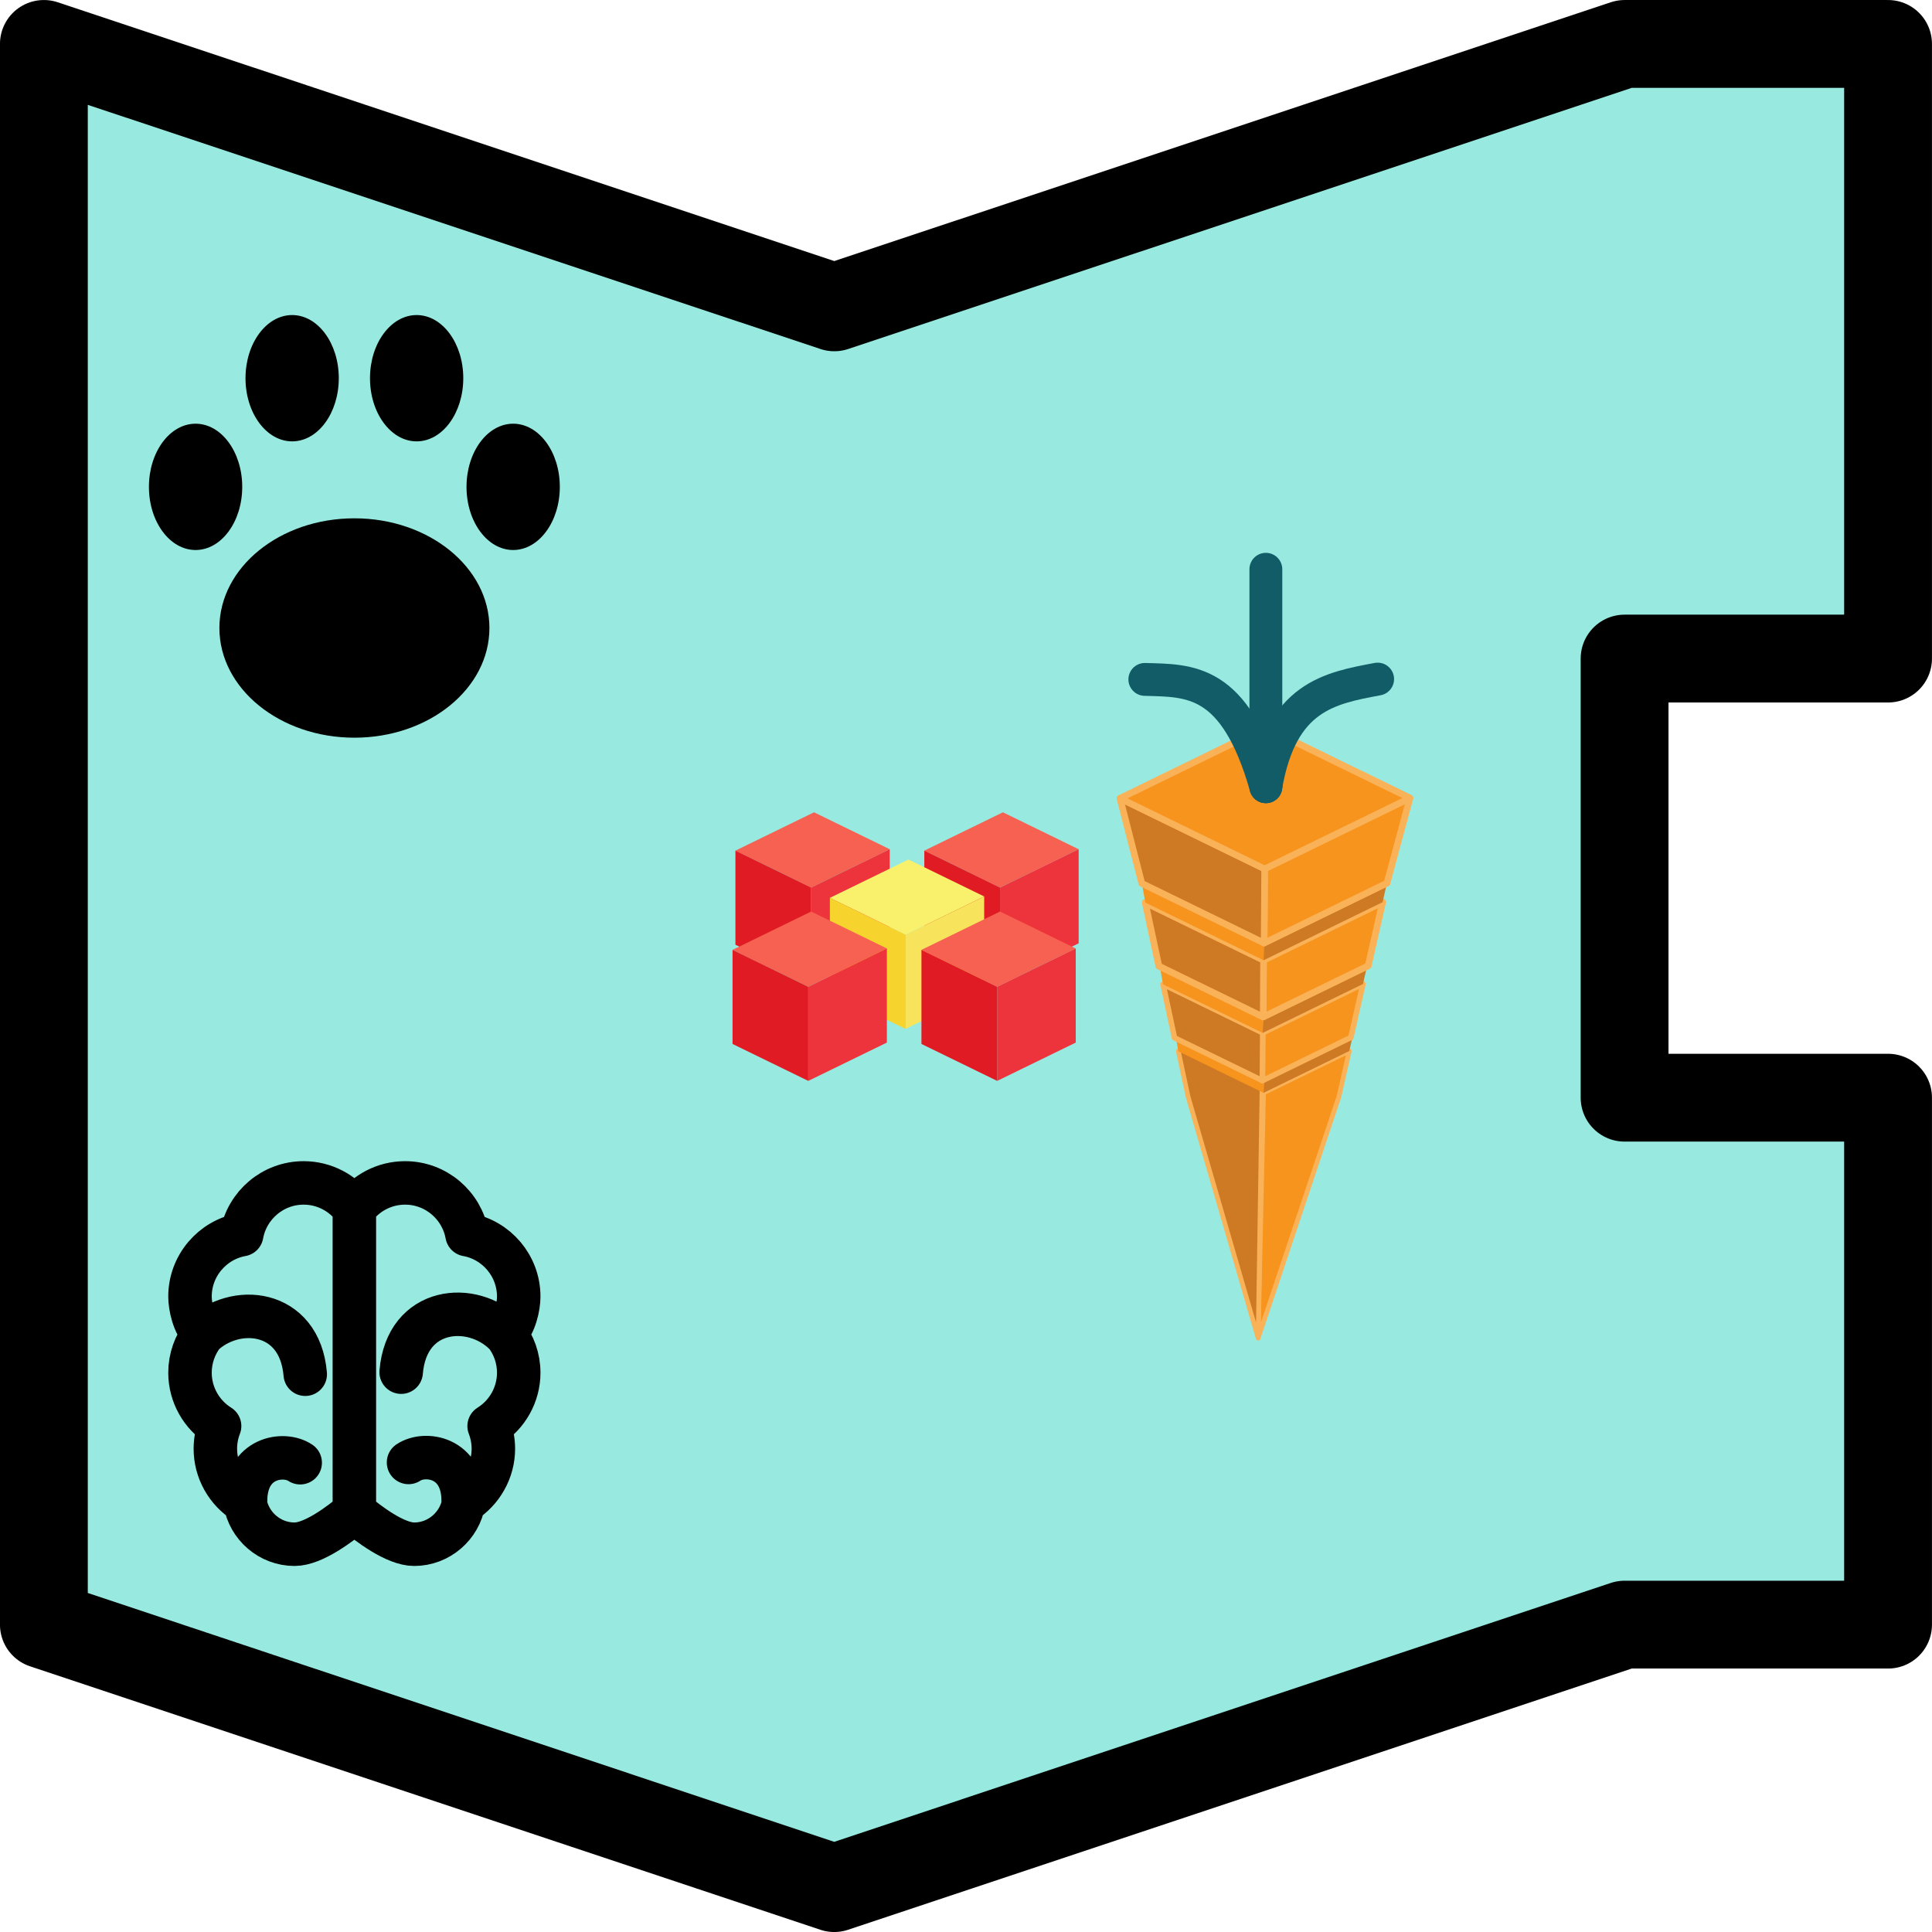
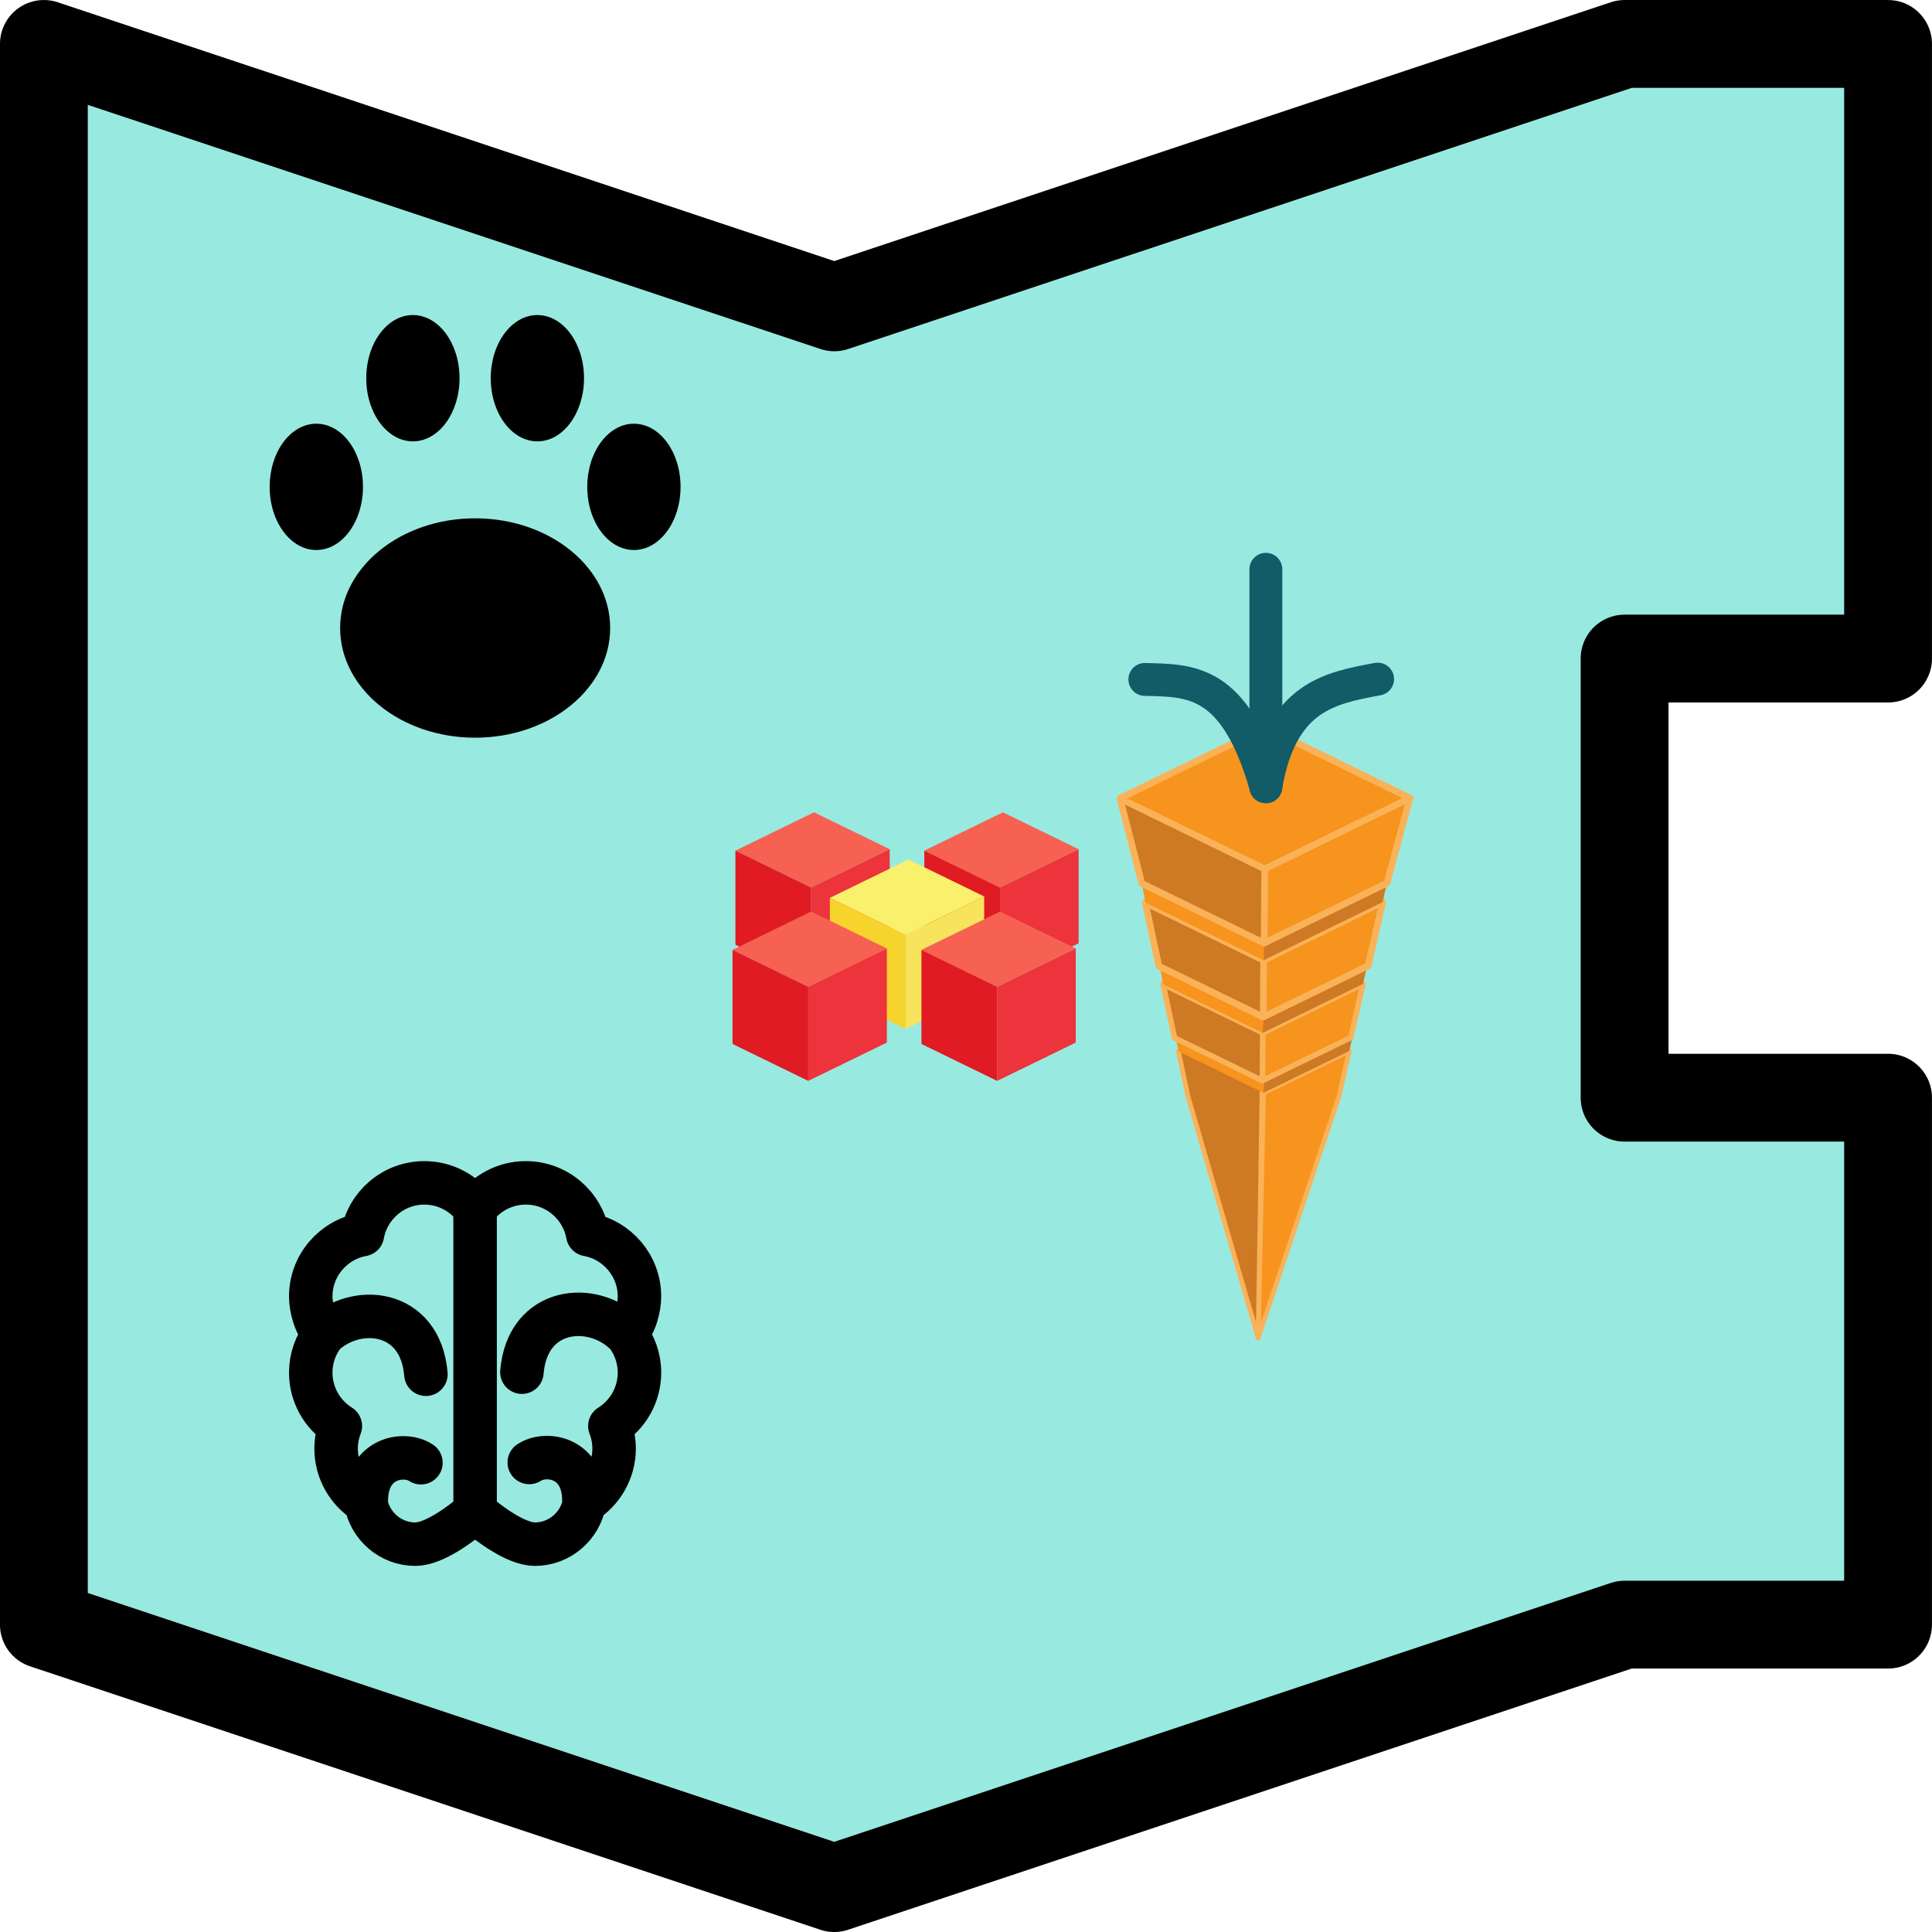
<svg xmlns="http://www.w3.org/2000/svg" width="64px" height="64px" viewBox="0 0 29.104 29.104" version="1.1" id="svg8">
  <defs id="defs2">
    </defs>
  <g id="layer1" transform="translate(3.9977112e-5,-0.2562267)">
    <path id="rect833" style="fill:#98eae0;fill-opacity:1;stroke:#000000;stroke-width:1.323;stroke-linecap:round;stroke-linejoin:round;stroke-miterlimit:4;stroke-dasharray:none;stop-color:#000000" d="M 0.661,0.918 V 24.73 l 11.906,3.969 11.906,-3.969 h 3.969 v -7.938 h -3.969 v -6.615 h 3.969 V 0.918 H 24.474 L 12.568,4.886 Z" />
-     <g id="g1370" transform="translate(-37.09913,-0.1144485)">
-       <g id="g360" transform="translate(37.62723,-0.173742)">
-         <text xml:space="preserve" style="font-size:10.583px;line-height:1.25;font-family:sans-serif;text-align:center;word-spacing:0px;text-anchor:middle;fill:#000000;stroke-width:0.265" x="4.816" y="18.572" id="text839-7">
-           <tspan id="tspan837-5" x="4.816" y="18.572" style="font-style:normal;font-variant:normal;font-weight:bold;font-stretch:normal;font-family:sans-serif;-inkscape-font-specification:'sans-serif Bold';text-align:center;text-anchor:middle;fill:#000000;stroke-width:0.265">&lt;</tspan>
-         </text>
-         <g id="g1238" transform="matrix(0.5960862,0,0,0.5960862,-146.6554,-137.2583)">
-           <ellipse style="font-variation-settings:normal;fill:#000000;fill-opacity:1;stroke:none;stroke-width:0.227;stroke-linecap:round;stroke-linejoin:round;stroke-miterlimit:4;stroke-dasharray:none;stroke-dashoffset:0;stroke-opacity:1;stop-color:#000000" id="path1148" cx="254.101" cy="247.05" rx="3.412" ry="2.772" />
-           <ellipse style="font-variation-settings:normal;fill:#000000;fill-opacity:1;stroke:none;stroke-width:0.196;stroke-linecap:round;stroke-linejoin:round;stroke-miterlimit:4;stroke-dasharray:none;stroke-dashoffset:0;stroke-opacity:1;stop-color:#000000" id="path1152-9" cx="258.113" cy="243.483" rx="1.179" ry="1.596" />
-           <g id="g1216" style="fill:#000000;stroke:none;stroke-opacity:1" transform="matrix(0.2426436,0,0,0.2426436,192.4444,184.9726)">
-             <ellipse style="font-variation-settings:normal;opacity:1;fill:#000000;fill-opacity:1;stroke:none;stroke-width:0.806;stroke-linecap:round;stroke-linejoin:round;stroke-miterlimit:4;stroke-dasharray:none;stroke-dashoffset:0;stroke-opacity:1;stop-color:#000000;stop-opacity:1" id="path1152" cx="260.584" cy="229.821" rx="4.858" ry="6.578" />
-             <ellipse style="font-variation-settings:normal;fill:#000000;fill-opacity:1;stroke:none;stroke-width:0.806;stroke-linecap:round;stroke-linejoin:round;stroke-miterlimit:4;stroke-dasharray:none;stroke-dashoffset:0;stroke-opacity:1;stop-color:#000000" id="path1152-9-1" cx="247.619" cy="229.821" rx="4.858" ry="6.578" />
+     <text xml:space="preserve" style="font-size:10.583px;line-height:1.25;font-family:sans-serif;text-align:center;word-spacing:0px;text-anchor:middle;fill:#000000;stroke-width:0.265" x="5.344" y="18.284" id="text839-7">
+       <tspan id="tspan837-5" x="5.344" y="18.284" style="font-style:normal;font-variant:normal;font-weight:bold;font-stretch:normal;font-family:sans-serif;-inkscape-font-specification:'sans-serif Bold';text-align:center;text-anchor:middle;fill:#000000;stroke-width:0.265">&lt;</tspan>
+     </text>
+     <g id="g1238" transform="matrix(0.5960862,0,0,0.5960862,-144.3083,-137.5465)">
+       <ellipse style="font-variation-settings:normal;fill:#000000;fill-opacity:1;stroke:none;stroke-width:0.227;stroke-linecap:round;stroke-linejoin:round;stroke-miterlimit:4;stroke-dasharray:none;stroke-dashoffset:0;stroke-opacity:1;stop-color:#000000" id="path1148" cx="254.101" cy="247.05" rx="3.412" ry="2.772" />
+       <ellipse style="font-variation-settings:normal;fill:#000000;fill-opacity:1;stroke:none;stroke-width:0.196;stroke-linecap:round;stroke-linejoin:round;stroke-miterlimit:4;stroke-dasharray:none;stroke-dashoffset:0;stroke-opacity:1;stop-color:#000000" id="path1152-9" cx="258.113" cy="243.483" rx="1.179" ry="1.596" />
+       <g id="g1216" style="fill:#000000;stroke:none;stroke-opacity:1" transform="matrix(0.2426436,0,0,0.2426436,192.4444,184.9726)">
+         <ellipse style="font-variation-settings:normal;opacity:1;fill:#000000;fill-opacity:1;stroke:none;stroke-width:0.806;stroke-linecap:round;stroke-linejoin:round;stroke-miterlimit:4;stroke-dasharray:none;stroke-dashoffset:0;stroke-opacity:1;stop-color:#000000;stop-opacity:1" id="path1152" cx="260.584" cy="229.821" rx="4.858" ry="6.578" />
+         <ellipse style="font-variation-settings:normal;fill:#000000;fill-opacity:1;stroke:none;stroke-width:0.806;stroke-linecap:round;stroke-linejoin:round;stroke-miterlimit:4;stroke-dasharray:none;stroke-dashoffset:0;stroke-opacity:1;stop-color:#000000" id="path1152-9-1" cx="247.619" cy="229.821" rx="4.858" ry="6.578" />
+       </g>
+       <ellipse style="font-variation-settings:normal;fill:#000000;fill-opacity:1;stroke:none;stroke-width:0.196;stroke-linecap:round;stroke-linejoin:round;stroke-miterlimit:4;stroke-dasharray:none;stroke-dashoffset:0;stroke-opacity:1;stop-color:#000000" id="path1152-9-1-2" cx="250.087" cy="243.483" rx="1.179" ry="1.596" />
+     </g>
+     <path id="path904-7" style="font-variation-settings:normal;fill:none;fill-opacity:1;stroke:#000000;stroke-width:0.655;stroke-linecap:round;stroke-linejoin:round;stroke-miterlimit:4;stroke-dasharray:none;stroke-dashoffset:0;stroke-opacity:1;stop-color:#000000" d="M 9.427,20.351 C 8.933,19.857 7.944,19.939 7.862,20.927 m 0.934,1.936 c 0,-0.659 -0.576,-0.741 -0.823,-0.576 m -2.455,0.58 c 0,-0.659 0.576,-0.741 0.823,-0.576 M 4.852,20.382 C 5.346,19.888 6.334,19.97 6.416,20.958 M 7.157,18.488 v 4.529 m 2.476,-3.23 c 0,-0.465 -0.337,-0.853 -0.779,-0.933 -0.08,-0.442 -0.468,-0.779 -0.933,-0.779 -0.313,0 -0.592,0.153 -0.764,0.388 -0.173,-0.235 -0.451,-0.388 -0.764,-0.388 -0.465,0 -0.853,0.337 -0.933,0.779 -0.442,0.08 -0.779,0.468 -0.779,0.933 0,0.149 0.054,0.412 0.2,0.565 -0.125,0.161 -0.2,0.363 -0.2,0.582 0,0.331 0.173,0.633 0.446,0.804 -0.042,0.108 -0.064,0.224 -0.064,0.342 0,0.328 0.172,0.633 0.447,0.804 0.059,0.359 0.373,0.634 0.746,0.634 0.284,0 0.688,-0.306 0.901,-0.485 0.212,0.179 0.617,0.485 0.901,0.485 0.373,0 0.687,-0.276 0.746,-0.634 0.274,-0.172 0.447,-0.477 0.447,-0.804 0,-0.118 -0.022,-0.234 -0.064,-0.342 0.273,-0.171 0.446,-0.473 0.446,-0.804 0,-0.219 -0.075,-0.421 -0.2,-0.582 0.146,-0.153 0.2,-0.416 0.2,-0.565 z" />
+     <g id="g522" transform="translate(0.528092,-0.2784235)">
+       <g id="g3137" transform="translate(0.0023661)">
+         <g id="g1588-36" transform="matrix(0.1344413,0,0,0.1344413,-5.029758,-1.034717)" style="stroke-width:1.518">
+           <path id="path1176-5-0-7-3-9-68-5-7" style="font-variation-settings:normal;fill:#f66151;fill-opacity:1;fill-rule:evenodd;stroke:none;stroke-width:0.23;stroke-linecap:butt;stroke-linejoin:round;stroke-miterlimit:4;stroke-dasharray:none;stroke-dashoffset:0;stroke-opacity:1;stop-color:#000000" points="111.447,41.837 102.64,46.132 111.125,50.271 119.932,45.976 " transform="translate(13.22917,60.85417)" d="m 119.932,45.976 -8.485,-4.138 -8.807,4.295 8.485,4.138 z" />
+           <path id="path1180-6-3-5-3-0-8-0-5" style="font-variation-settings:normal;fill:#ed333b;fill-opacity:1;fill-rule:evenodd;stroke:none;stroke-width:0.23;stroke-linecap:butt;stroke-linejoin:round;stroke-miterlimit:4;stroke-dasharray:none;stroke-dashoffset:0;stroke-opacity:1;stop-color:#000000" points="119.932,45.976 111.125,50.271 111.125,60.814 119.932,56.518 " transform="translate(13.22917,60.85417)" d="m 119.932,56.518 v -10.543 l -8.807,4.295 v 10.543 z" />
+           <path id="path1178-2-7-7-3-4-4-4-3" style="font-variation-settings:normal;fill:#e01b24;fill-opacity:1;fill-rule:evenodd;stroke:none;stroke-width:0.23;stroke-linecap:butt;stroke-linejoin:round;stroke-miterlimit:4;stroke-dasharray:none;stroke-dashoffset:0;stroke-opacity:1;stop-color:#000000" points="102.64,56.675 102.64,46.132 111.125,50.271 111.125,60.814 " transform="translate(13.22917,60.85417)" d="m 111.125,60.814 -8.485,-4.138 V 46.132 l 8.485,4.138 z" />
+           <path id="path1176-5-0-7-3-9-9-8-5" style="fill:#f66151;fill-opacity:1;fill-rule:evenodd;stroke:none;stroke-width:0.23;stroke-linecap:round;stroke-linejoin:round;stop-color:#000000" points="132.613,41.837 123.807,46.132 132.292,50.271 141.098,45.976 " transform="translate(13.22917,60.85417)" d="m 141.098,45.976 -8.485,-4.138 -8.807,4.295 8.485,4.138 z" />
+           <path id="path1180-6-3-5-3-0-3-7-6" style="fill:#ed333b;fill-opacity:1;fill-rule:evenodd;stroke:none;stroke-width:0.23;stroke-linecap:round;stroke-linejoin:round;stop-color:#000000" points="141.098,45.976 132.292,50.271 132.292,60.814 141.098,56.518 " transform="translate(13.22917,60.85417)" d="m 141.098,56.518 v -10.543 l -8.807,4.295 v 10.543 z" />
+           <path id="path1178-2-7-7-3-4-6-1-2" style="fill:#e01b24;fill-opacity:1;fill-rule:evenodd;stroke:none;stroke-width:0.349;stroke-linecap:round;stroke-linejoin:round;stop-color:#000000" d="m 137.036,106.987 8.485,4.138 v 10.543 l -8.485,-4.138 z" />
+           <path id="path1176-5-0-7-3-9-7-7-9" style="fill:#f9f06b;fill-opacity:1;fill-rule:evenodd;stroke:none;stroke-width:0.23;stroke-linecap:round;stroke-linejoin:round;stop-color:#000000" points="122.03,47.129 113.223,51.424 121.708,55.562 130.515,51.267 " transform="translate(13.22917,60.85417)" d="m 130.515,51.267 -8.485,-4.138 -8.807,4.295 8.485,4.138 z" />
+           <path id="path1180-6-3-5-3-0-9-2-1" style="fill:#f8e45c;fill-opacity:1;fill-rule:evenodd;stroke:none;stroke-width:0.23;stroke-linecap:round;stroke-linejoin:round;stop-color:#000000" points="130.515,51.267 121.708,55.562 121.708,66.105 130.515,61.81 " transform="translate(13.22917,60.85417)" d="m 130.515,61.81 v -10.543 l -8.807,4.295 v 10.543 z" />
+           <path id="path1178-2-7-7-3-4-2-7-2" style="fill:#f6d32d;fill-opacity:1;fill-rule:evenodd;stroke:none;stroke-width:0.23;stroke-linecap:round;stroke-linejoin:round;stop-color:#000000" points="113.223,61.967 113.223,51.424 121.708,55.562 121.708,66.105 " transform="translate(13.22917,60.85417)" d="m 121.708,66.105 -8.485,-4.138 V 51.424 l 8.485,4.138 z" />
+           <path id="path1176-5-0-7-3-9-5-2-7" style="font-variation-settings:normal;fill:#f66151;fill-opacity:1;fill-rule:evenodd;stroke:none;stroke-width:0.23;stroke-linecap:butt;stroke-linejoin:round;stroke-miterlimit:4;stroke-dasharray:none;stroke-dashoffset:0;stroke-opacity:1;stop-color:#000000" points="132.292,52.957 123.485,57.252 131.97,61.391 140.777,57.095 " transform="translate(13.22917,60.85417)" d="m 140.777,57.095 -8.485,-4.138 -8.807,4.295 8.485,4.138 z" />
+           <path id="path1180-6-3-5-3-0-0-2-0" style="font-variation-settings:normal;fill:#ed333b;fill-opacity:1;fill-rule:evenodd;stroke:none;stroke-width:0.23;stroke-linecap:butt;stroke-linejoin:round;stroke-miterlimit:4;stroke-dasharray:none;stroke-dashoffset:0;stroke-opacity:1;stop-color:#000000" points="140.777,57.095 131.97,61.391 131.97,71.934 140.777,67.638 " transform="translate(13.22917,60.85417)" d="m 140.777,67.638 v -10.543 l -8.807,4.295 v 10.543 z" />
+           <path id="path1178-2-7-7-3-4-3-6-9" style="font-variation-settings:normal;fill:#e01b24;fill-opacity:1;fill-rule:evenodd;stroke:none;stroke-width:0.23;stroke-linecap:butt;stroke-linejoin:round;stroke-miterlimit:4;stroke-dasharray:none;stroke-dashoffset:0;stroke-opacity:1;stop-color:#000000" points="123.485,67.795 123.485,57.252 131.97,61.391 131.97,71.934 " transform="translate(13.22917,60.85417)" d="m 131.97,71.934 -8.485,-4.138 v -10.543 l 8.485,4.138 z" />
+           <path id="path1176-5-0-7-3-9-6-1-3" style="font-variation-settings:normal;fill:#f66151;fill-opacity:1;fill-rule:evenodd;stroke:none;stroke-width:0.23;stroke-linecap:butt;stroke-linejoin:round;stroke-miterlimit:4;stroke-dasharray:none;stroke-dashoffset:0;stroke-opacity:1;stop-color:#000000" points="111.125,52.957 102.318,57.252 110.803,61.391 119.61,57.095 " transform="translate(13.22917,60.85417)" d="m 119.61,57.095 -8.485,-4.138 -8.807,4.295 8.485,4.138 z" />
+           <path id="path1180-6-3-5-3-0-5-0-6" style="font-variation-settings:normal;fill:#ed333b;fill-opacity:1;fill-rule:evenodd;stroke:none;stroke-width:0.23;stroke-linecap:butt;stroke-linejoin:round;stroke-miterlimit:4;stroke-dasharray:none;stroke-dashoffset:0;stroke-opacity:1;stop-color:#000000" points="119.61,57.095 110.803,61.391 110.803,71.934 119.61,67.638 " transform="translate(13.22917,60.85417)" d="m 119.61,67.638 v -10.543 l -8.807,4.295 v 10.543 z" />
+           <path id="path1178-2-7-7-3-4-69-6-0" style="font-variation-settings:normal;fill:#e01b24;fill-opacity:1;fill-rule:evenodd;stroke:none;stroke-width:0.23;stroke-linecap:butt;stroke-linejoin:round;stroke-miterlimit:4;stroke-dasharray:none;stroke-dashoffset:0;stroke-opacity:1;stop-color:#000000" points="102.318,67.795 102.318,57.252 110.803,61.391 110.803,71.934 " transform="translate(13.22917,60.85417)" d="m 110.803,71.934 -8.485,-4.138 v -10.543 l 8.485,4.138 z" />
+         </g>
+         <g id="g4386-7-7-1-6" transform="matrix(0.8153746,0,0,0.8153746,21.664,56.72311)" style="stroke-width:0.819">
+           <g id="g4137-59-7-4-0-2" transform="matrix(0.7176876,0,0,0.7176876,-0.7342595,24.33837)" style="stroke-width:0.819">
+             <path d="m -4.516,-95.487 2.079,-6.21 0.267,-1.178 -2.208,1.077 z" style="fill:#f7941d;fill-opacity:1;fill-rule:evenodd;stroke:#fab259;stroke-width:0.121;stroke-linecap:round;stroke-linejoin:round;stroke-miterlimit:4;stroke-dasharray:none;stroke-opacity:1" id="path3218-7-0-4-1-1-8-6" />
+             <path d="m -6.318,-101.69 -0.252,-1.178 2.211,-2.687 -0.157,10.069 z" style="fill:#ce7923;fill-opacity:1;fill-rule:evenodd;stroke:#fab259;stroke-width:0.121;stroke-linecap:round;stroke-linejoin:round;stroke-miterlimit:4;stroke-dasharray:none;stroke-opacity:1" id="path3220-4-6-9-1-8-5-1" />
+             <path style="fill:#ce7923;fill-opacity:1;stroke:none;stroke-width:0.006px;stroke-linecap:butt;stroke-linejoin:miter;stroke-opacity:1" d="m -4.367,-102.118 -0.011,0.32 2.208,-1.077 0.081,-0.354 z" id="path8199-2-3-8-0-5-5-0-8" />
+             <path style="fill:#f7941d;fill-opacity:1;stroke:none;stroke-width:0.006px;stroke-linecap:butt;stroke-linejoin:miter;stroke-opacity:1" d="m -4.378,-101.798 0.011,-0.32 -2.268,-1.106 0.064,0.357 2.193,1.069" id="path8201-6-0-9-91-9-9-6-7" />
          </g>
-           <ellipse style="font-variation-settings:normal;fill:#000000;fill-opacity:1;stroke:none;stroke-width:0.196;stroke-linecap:round;stroke-linejoin:round;stroke-miterlimit:4;stroke-dasharray:none;stroke-dashoffset:0;stroke-opacity:1;stop-color:#000000" id="path1152-9-1-2" cx="250.087" cy="243.483" rx="1.179" ry="1.596" />
-         </g>
-         <path id="path904-7" style="font-variation-settings:normal;fill:none;fill-opacity:1;stroke:#000000;stroke-width:0.655;stroke-linecap:round;stroke-linejoin:round;stroke-miterlimit:4;stroke-dasharray:none;stroke-dashoffset:0;stroke-opacity:1;stop-color:#000000" d="M 7.08,20.639 C 6.586,20.145 5.597,20.227 5.515,21.215 m 0.934,1.936 c 0,-0.659 -0.576,-0.741 -0.823,-0.576 m -2.455,0.58 c 0,-0.659 0.576,-0.741 0.823,-0.576 M 2.505,20.67 c 0.494,-0.494 1.482,-0.412 1.565,0.576 M 4.81,18.776 v 4.529 M 7.286,20.076 c 0,-0.465 -0.337,-0.853 -0.779,-0.933 -0.08,-0.442 -0.468,-0.779 -0.933,-0.779 -0.313,0 -0.592,0.153 -0.764,0.388 -0.173,-0.235 -0.451,-0.388 -0.764,-0.388 -0.465,0 -0.853,0.337 -0.933,0.779 -0.442,0.08 -0.779,0.468 -0.779,0.933 0,0.149 0.054,0.412 0.2,0.565 -0.125,0.161 -0.2,0.363 -0.2,0.582 0,0.331 0.173,0.633 0.446,0.804 -0.042,0.108 -0.064,0.224 -0.064,0.342 0,0.328 0.172,0.633 0.447,0.804 0.059,0.359 0.373,0.634 0.746,0.634 0.284,0 0.688,-0.306 0.901,-0.485 0.212,0.179 0.617,0.485 0.901,0.485 0.373,0 0.687,-0.276 0.746,-0.634 0.274,-0.172 0.447,-0.477 0.447,-0.804 0,-0.118 -0.022,-0.234 -0.064,-0.342 0.273,-0.171 0.446,-0.473 0.446,-0.804 0,-0.219 -0.075,-0.421 -0.2,-0.582 0.146,-0.153 0.2,-0.416 0.2,-0.565 z" />
-       </g>
-       <g id="g522" transform="translate(37.62722,-0.163975)">
-         <g id="g3137" transform="translate(0.0023661)">
-           <g id="g1588-36" transform="matrix(0.1344413,0,0,0.1344413,-5.029758,-1.034717)" style="stroke-width:1.518">
-             <path id="path1176-5-0-7-3-9-68-5-7" style="font-variation-settings:normal;fill:#f66151;fill-opacity:1;fill-rule:evenodd;stroke:none;stroke-width:0.23;stroke-linecap:butt;stroke-linejoin:round;stroke-miterlimit:4;stroke-dasharray:none;stroke-dashoffset:0;stroke-opacity:1;stop-color:#000000" points="111.125,50.271 119.932,45.976 111.447,41.837 102.64,46.132 " transform="translate(13.22917,60.85417)" d="m 102.64,46.132 8.485,4.138 8.807,-4.295 -8.485,-4.138 z" />
-             <path id="path1180-6-3-5-3-0-8-0-5" style="font-variation-settings:normal;fill:#ed333b;fill-opacity:1;fill-rule:evenodd;stroke:none;stroke-width:0.23;stroke-linecap:butt;stroke-linejoin:round;stroke-miterlimit:4;stroke-dasharray:none;stroke-dashoffset:0;stroke-opacity:1;stop-color:#000000" points="111.125,60.814 119.932,56.518 119.932,45.976 111.125,50.271 " transform="translate(13.22917,60.85417)" d="m 111.125,50.271 v 10.543 l 8.807,-4.295 v -10.543 z" />
-             <path id="path1178-2-7-7-3-4-4-4-3" style="font-variation-settings:normal;fill:#e01b24;fill-opacity:1;fill-rule:evenodd;stroke:none;stroke-width:0.23;stroke-linecap:butt;stroke-linejoin:round;stroke-miterlimit:4;stroke-dasharray:none;stroke-dashoffset:0;stroke-opacity:1;stop-color:#000000" points="111.125,50.271 111.125,60.814 102.64,56.675 102.64,46.132 " transform="translate(13.22917,60.85417)" d="m 102.64,46.132 8.485,4.138 v 10.543 l -8.485,-4.138 z" />
-             <path id="path1176-5-0-7-3-9-9-8-5" style="fill:#f66151;fill-opacity:1;fill-rule:evenodd;stroke:none;stroke-width:0.23;stroke-linecap:round;stroke-linejoin:round;stop-color:#000000" points="132.292,50.271 141.098,45.976 132.613,41.837 123.807,46.132 " transform="translate(13.22917,60.85417)" d="m 123.807,46.132 8.485,4.138 8.807,-4.295 -8.485,-4.138 z" />
-             <path id="path1180-6-3-5-3-0-3-7-6" style="fill:#ed333b;fill-opacity:1;fill-rule:evenodd;stroke:none;stroke-width:0.23;stroke-linecap:round;stroke-linejoin:round;stop-color:#000000" points="132.292,60.814 141.098,56.518 141.098,45.976 132.292,50.271 " transform="translate(13.22917,60.85417)" d="m 132.292,50.271 v 10.543 l 8.807,-4.295 v -10.543 z" />
-             <path id="path1178-2-7-7-3-4-6-1-2" style="fill:#e01b24;fill-opacity:1;fill-rule:evenodd;stroke:none;stroke-width:0.349;stroke-linecap:round;stroke-linejoin:round;stop-color:#000000" d="m 137.036,106.987 8.485,4.138 v 10.543 l -8.485,-4.138 z" />
-             <path id="path1176-5-0-7-3-9-7-7-9" style="fill:#f9f06b;fill-opacity:1;fill-rule:evenodd;stroke:none;stroke-width:0.23;stroke-linecap:round;stroke-linejoin:round;stop-color:#000000" points="121.708,55.562 130.515,51.267 122.03,47.129 113.223,51.424 " transform="translate(13.22917,60.85417)" d="m 113.223,51.424 8.485,4.138 8.807,-4.295 -8.485,-4.138 z" />
-             <path id="path1180-6-3-5-3-0-9-2-1" style="fill:#f8e45c;fill-opacity:1;fill-rule:evenodd;stroke:none;stroke-width:0.23;stroke-linecap:round;stroke-linejoin:round;stop-color:#000000" points="121.708,66.105 130.515,61.81 130.515,51.267 121.708,55.562 " transform="translate(13.22917,60.85417)" d="m 121.708,55.562 v 10.543 l 8.807,-4.295 v -10.543 z" />
-             <path id="path1178-2-7-7-3-4-2-7-2" style="fill:#f6d32d;fill-opacity:1;fill-rule:evenodd;stroke:none;stroke-width:0.23;stroke-linecap:round;stroke-linejoin:round;stop-color:#000000" points="121.708,55.562 121.708,66.105 113.223,61.967 113.223,51.424 " transform="translate(13.22917,60.85417)" d="m 113.223,51.424 8.485,4.138 v 10.543 l -8.485,-4.138 z" />
-             <path id="path1176-5-0-7-3-9-5-2-7" style="font-variation-settings:normal;fill:#f66151;fill-opacity:1;fill-rule:evenodd;stroke:none;stroke-width:0.23;stroke-linecap:butt;stroke-linejoin:round;stroke-miterlimit:4;stroke-dasharray:none;stroke-dashoffset:0;stroke-opacity:1;stop-color:#000000" points="131.97,61.391 140.777,57.095 132.292,52.957 123.485,57.252 " transform="translate(13.22917,60.85417)" d="m 123.485,57.252 8.485,4.138 8.807,-4.295 -8.485,-4.138 z" />
-             <path id="path1180-6-3-5-3-0-0-2-0" style="font-variation-settings:normal;fill:#ed333b;fill-opacity:1;fill-rule:evenodd;stroke:none;stroke-width:0.23;stroke-linecap:butt;stroke-linejoin:round;stroke-miterlimit:4;stroke-dasharray:none;stroke-dashoffset:0;stroke-opacity:1;stop-color:#000000" points="131.97,71.934 140.777,67.638 140.777,57.095 131.97,61.391 " transform="translate(13.22917,60.85417)" d="m 131.97,61.391 v 10.543 l 8.807,-4.295 v -10.543 z" />
-             <path id="path1178-2-7-7-3-4-3-6-9" style="font-variation-settings:normal;fill:#e01b24;fill-opacity:1;fill-rule:evenodd;stroke:none;stroke-width:0.23;stroke-linecap:butt;stroke-linejoin:round;stroke-miterlimit:4;stroke-dasharray:none;stroke-dashoffset:0;stroke-opacity:1;stop-color:#000000" points="131.97,61.391 131.97,71.934 123.485,67.795 123.485,57.252 " transform="translate(13.22917,60.85417)" d="m 123.485,57.252 8.485,4.138 v 10.543 l -8.485,-4.138 z" />
-             <path id="path1176-5-0-7-3-9-6-1-3" style="font-variation-settings:normal;fill:#f66151;fill-opacity:1;fill-rule:evenodd;stroke:none;stroke-width:0.23;stroke-linecap:butt;stroke-linejoin:round;stroke-miterlimit:4;stroke-dasharray:none;stroke-dashoffset:0;stroke-opacity:1;stop-color:#000000" points="110.803,61.391 119.61,57.095 111.125,52.957 102.318,57.252 " transform="translate(13.22917,60.85417)" d="m 102.318,57.252 8.485,4.138 8.807,-4.295 -8.485,-4.138 z" />
-             <path id="path1180-6-3-5-3-0-5-0-6" style="font-variation-settings:normal;fill:#ed333b;fill-opacity:1;fill-rule:evenodd;stroke:none;stroke-width:0.23;stroke-linecap:butt;stroke-linejoin:round;stroke-miterlimit:4;stroke-dasharray:none;stroke-dashoffset:0;stroke-opacity:1;stop-color:#000000" points="110.803,71.934 119.61,67.638 119.61,57.095 110.803,61.391 " transform="translate(13.22917,60.85417)" d="m 110.803,61.391 v 10.543 l 8.807,-4.295 v -10.543 z" />
-             <path id="path1178-2-7-7-3-4-69-6-0" style="font-variation-settings:normal;fill:#e01b24;fill-opacity:1;fill-rule:evenodd;stroke:none;stroke-width:0.23;stroke-linecap:butt;stroke-linejoin:round;stroke-miterlimit:4;stroke-dasharray:none;stroke-dashoffset:0;stroke-opacity:1;stop-color:#000000" points="110.803,61.391 110.803,71.934 102.318,67.795 102.318,57.252 " transform="translate(13.22917,60.85417)" d="m 102.318,57.252 8.485,4.138 v 10.543 l -8.485,-4.138 z" />
+           <g id="g4137-7-7-4-9" transform="matrix(0.8394369,0,0,0.8394369,-0.2170871,35.62498)" style="stroke-width:0.819">
+             <path d="m -4.384,-100.747 1.947,-0.95 0.267,-1.178 -2.208,1.077 z" style="fill:#f7941d;fill-opacity:1;fill-rule:evenodd;stroke:#fab259;stroke-width:0.121;stroke-linecap:round;stroke-linejoin:round;stroke-miterlimit:4;stroke-dasharray:none;stroke-opacity:1" id="path3218-7-0-7-53-6-2" />
+             <path d="m -6.318,-101.69 -0.252,-1.178 2.193,1.069 -0.007,1.051 z" style="fill:#ce7923;fill-opacity:1;fill-rule:evenodd;stroke:#fab259;stroke-width:0.121;stroke-linecap:round;stroke-linejoin:round;stroke-miterlimit:4;stroke-dasharray:none;stroke-opacity:1" id="path3220-4-6-6-8-2-0" />
+             <path style="fill:#ce7923;fill-opacity:1;stroke:none;stroke-width:0.006px;stroke-linecap:butt;stroke-linejoin:miter;stroke-opacity:1" d="m -4.367,-102.118 -0.011,0.32 2.208,-1.077 0.081,-0.354 z" id="path8199-2-3-8-7-83-5-2" />
+             <path style="fill:#f7941d;fill-opacity:1;stroke:none;stroke-width:0.006px;stroke-linecap:butt;stroke-linejoin:miter;stroke-opacity:1" d="m -4.378,-101.798 0.011,-0.32 -2.268,-1.106 0.064,0.357 2.193,1.069" id="path8201-6-0-9-3-1-8-3" />
          </g>
-           <g id="g4386-7-7-1-6" transform="matrix(0.8153746,0,0,0.8153746,21.664,56.72311)" style="stroke-width:0.819">
-             <g id="g4137-59-7-4-0-2" transform="matrix(0.7176876,0,0,0.7176876,-0.7342595,24.33837)" style="stroke-width:0.819">
-               <path d="m -4.516,-95.487 2.079,-6.21 0.267,-1.178 -2.208,1.077 z" style="fill:#f7941d;fill-opacity:1;fill-rule:evenodd;stroke:#fab259;stroke-width:0.121;stroke-linecap:round;stroke-linejoin:round;stroke-miterlimit:4;stroke-dasharray:none;stroke-opacity:1" id="path3218-7-0-4-1-1-8-6" />
-               <path d="m -6.318,-101.69 -0.252,-1.178 2.211,-2.687 -0.157,10.069 z" style="fill:#ce7923;fill-opacity:1;fill-rule:evenodd;stroke:#fab259;stroke-width:0.121;stroke-linecap:round;stroke-linejoin:round;stroke-miterlimit:4;stroke-dasharray:none;stroke-opacity:1" id="path3220-4-6-9-1-8-5-1" />
-               <path style="fill:#ce7923;fill-opacity:1;stroke:none;stroke-width:0.006px;stroke-linecap:butt;stroke-linejoin:miter;stroke-opacity:1" d="m -4.367,-102.118 -0.011,0.32 2.208,-1.077 0.081,-0.354 z" id="path8199-2-3-8-0-5-5-0-8" />
-               <path style="fill:#f7941d;fill-opacity:1;stroke:none;stroke-width:0.006px;stroke-linecap:butt;stroke-linejoin:miter;stroke-opacity:1" d="m -4.378,-101.798 0.011,-0.32 -2.268,-1.106 0.064,0.357 2.193,1.069" id="path8201-6-0-9-91-9-9-6-7" />
-             </g>
-             <g id="g4137-7-7-4-9" transform="matrix(0.8394369,0,0,0.8394369,-0.2170871,35.62498)" style="stroke-width:0.819">
-               <path d="m -4.384,-100.747 1.947,-0.95 0.267,-1.178 -2.208,1.077 z" style="fill:#f7941d;fill-opacity:1;fill-rule:evenodd;stroke:#fab259;stroke-width:0.121;stroke-linecap:round;stroke-linejoin:round;stroke-miterlimit:4;stroke-dasharray:none;stroke-opacity:1" id="path3218-7-0-7-53-6-2" />
-               <path d="m -6.318,-101.69 -0.252,-1.178 2.193,1.069 -0.007,1.051 z" style="fill:#ce7923;fill-opacity:1;fill-rule:evenodd;stroke:#fab259;stroke-width:0.121;stroke-linecap:round;stroke-linejoin:round;stroke-miterlimit:4;stroke-dasharray:none;stroke-opacity:1" id="path3220-4-6-6-8-2-0" />
-               <path style="fill:#ce7923;fill-opacity:1;stroke:none;stroke-width:0.006px;stroke-linecap:butt;stroke-linejoin:miter;stroke-opacity:1" d="m -4.367,-102.118 -0.011,0.32 2.208,-1.077 0.081,-0.354 z" id="path8199-2-3-8-7-83-5-2" />
-               <path style="fill:#f7941d;fill-opacity:1;stroke:none;stroke-width:0.006px;stroke-linecap:butt;stroke-linejoin:miter;stroke-opacity:1" d="m -4.378,-101.798 0.011,-0.32 -2.268,-1.106 0.064,0.357 2.193,1.069" id="path8201-6-0-9-3-1-8-3" />
-             </g>
-             <path d="m -5.809,-51.063 1.94,-0.946 0.008,-1.3 -2.199,1.073 z" style="fill:#3e9150;fill-opacity:1;fill-rule:evenodd;stroke:#fab259;stroke-width:0.121;stroke-linecap:round;stroke-linejoin:round;stroke-miterlimit:4;stroke-dasharray:none;stroke-opacity:1" id="path3212-2-6-89-6-7" />
-             <path d="m -3.869,-52.009 0.008,-1.3 2.184,1.065 -0.266,1.174 z" style="fill:#b0dc66;fill-opacity:1;fill-rule:evenodd;stroke:#fab259;stroke-width:0.121;stroke-linecap:round;stroke-linejoin:round;stroke-miterlimit:4;stroke-dasharray:none;stroke-opacity:1" id="path3214-5-5-6-2-5" />
-             <path d="m -5.809,-51.063 1.94,-0.946 1.926,0.94 -1.94,0.946 z" style="fill:#dadf55;fill-opacity:1;fill-rule:evenodd;stroke:#fab259;stroke-width:0.121;stroke-linecap:round;stroke-linejoin:round;stroke-miterlimit:4;stroke-dasharray:none;stroke-opacity:1" id="path3216-4-6-4-8-9" />
-             <path d="m -3.883,-50.123 1.94,-0.946 0.266,-1.174 -2.199,1.073 z" style="fill:#f7941d;fill-opacity:1;fill-rule:evenodd;stroke:#fab259;stroke-width:0.121;stroke-linecap:round;stroke-linejoin:round;stroke-miterlimit:4;stroke-dasharray:none;stroke-opacity:1" id="path3218-7-3-33-4-2" />
-             <path d="m -5.809,-51.063 -0.251,-1.173 2.184,1.065 -0.006,1.047 z" style="fill:#ce7923;fill-opacity:1;fill-rule:evenodd;stroke:#fab259;stroke-width:0.121;stroke-linecap:round;stroke-linejoin:round;stroke-miterlimit:4;stroke-dasharray:none;stroke-opacity:1" id="path3220-4-9-3-7-2" />
-             <path d="m -6.06,-52.236 2.199,-1.073 2.184,1.065 -2.199,1.073 z" style="fill:#f7941d;fill-opacity:1;fill-rule:evenodd;stroke:#fab259;stroke-width:0.121;stroke-linecap:round;stroke-linejoin:round;stroke-miterlimit:4;stroke-dasharray:none;stroke-opacity:1" id="path3222-4-4-8-2-8" />
-             <path style="fill:#ce7923;fill-opacity:1;stroke:none;stroke-width:0.006px;stroke-linecap:butt;stroke-linejoin:miter;stroke-opacity:1" d="m -3.865,-51.489 -0.011,0.319 2.199,-1.073 0.081,-0.353 z" id="path8199-2-3-81-6-4-9" />
-             <path style="fill:#f7941d;fill-opacity:1;stroke:none;stroke-width:0.006px;stroke-linecap:butt;stroke-linejoin:miter;stroke-opacity:1" d="m -3.876,-51.17 0.011,-0.319 -2.259,-1.102 0.064,0.355 2.184,1.065" id="path8201-6-0-2-0-0-7" />
-             <path d="m -6.124,-52.591 2.269,-1.107 0.011,-1.773 -2.683,1.309 z" style="fill:#3e9150;fill-opacity:1;fill-rule:evenodd;stroke:#fab259;stroke-width:0.121;stroke-linecap:round;stroke-linejoin:round;stroke-miterlimit:4;stroke-dasharray:none;stroke-opacity:1" id="path3232-7-9-48-6-3" />
-             <path d="m -3.855,-53.698 0.011,-1.773 2.671,1.303 -0.424,1.572 z" style="fill:#b0dc66;fill-opacity:1;fill-rule:evenodd;stroke:#fab259;stroke-width:0.121;stroke-linecap:round;stroke-linejoin:round;stroke-miterlimit:4;stroke-dasharray:none;stroke-opacity:1" id="path3234-8-3-8-2-6" />
-             <path d="m -6.124,-52.591 2.269,-1.107 2.259,1.102 -2.269,1.107 z" style="fill:#dadf55;fill-opacity:1;fill-rule:evenodd;stroke:#fab259;stroke-width:0.121;stroke-linecap:round;stroke-linejoin:round;stroke-miterlimit:4;stroke-dasharray:none;stroke-opacity:1" id="path3236-6-9-8-9-1" />
-             <path d="m -3.865,-51.489 2.269,-1.107 0.424,-1.572 -2.683,1.309 z" style="fill:#f7941d;fill-opacity:1;fill-rule:evenodd;stroke:#fab259;stroke-width:0.121;stroke-linecap:round;stroke-linejoin:round;stroke-miterlimit:4;stroke-dasharray:none;stroke-opacity:1" id="path3238-8-0-9-9-2" />
-             <path d="m -6.124,-52.591 -0.403,-1.571 2.671,1.303 -0.009,1.37 z" style="fill:#ce7923;fill-opacity:1;fill-rule:evenodd;stroke:#fab259;stroke-width:0.121;stroke-linecap:round;stroke-linejoin:round;stroke-miterlimit:4;stroke-dasharray:none;stroke-opacity:1" id="path3240-8-8-7-0-9" />
-             <path d="m -6.527,-54.161 2.683,-1.309 2.671,1.303 -2.683,1.309 z" style="fill:#f7941d;fill-opacity:1;fill-rule:evenodd;stroke:#fab259;stroke-width:0.121;stroke-linecap:round;stroke-linejoin:round;stroke-miterlimit:4;stroke-dasharray:none;stroke-opacity:1" id="path3242-4-8-76-8-3" />
-             <path style="fill:none;stroke:#125c68;stroke-width:0.607;stroke-linecap:round;stroke-linejoin:round;stroke-miterlimit:4;stroke-dasharray:none;stroke-opacity:1" d="m -3.833,-58.394 v 4.018" id="path8697-1-3-5-4-1-1" />
-             <path style="fill:none;stroke:#125c68;stroke-width:0.607;stroke-linecap:round;stroke-linejoin:round;stroke-miterlimit:4;stroke-dasharray:none;stroke-opacity:1" d="m -1.768,-56.365 c -0.889,0.167 -1.781,0.325 -2.066,1.988" id="path8699-8-1-0-3-3-9" />
-             <path style="fill:none;stroke:#125c68;stroke-width:0.607;stroke-linecap:round;stroke-linejoin:round;stroke-miterlimit:4;stroke-dasharray:none;stroke-opacity:1" d="m -6.069,-56.359 c 0.827,0.024 1.663,-0.024 2.236,1.982" id="path8701-7-4-9-0-1-4" />
-           </g>
+           <path d="m -5.809,-51.063 1.94,-0.946 0.008,-1.3 -2.199,1.073 z" style="fill:#3e9150;fill-opacity:1;fill-rule:evenodd;stroke:#fab259;stroke-width:0.121;stroke-linecap:round;stroke-linejoin:round;stroke-miterlimit:4;stroke-dasharray:none;stroke-opacity:1" id="path3212-2-6-89-6-7" />
+           <path d="m -3.869,-52.009 0.008,-1.3 2.184,1.065 -0.266,1.174 z" style="fill:#b0dc66;fill-opacity:1;fill-rule:evenodd;stroke:#fab259;stroke-width:0.121;stroke-linecap:round;stroke-linejoin:round;stroke-miterlimit:4;stroke-dasharray:none;stroke-opacity:1" id="path3214-5-5-6-2-5" />
+           <path d="m -5.809,-51.063 1.94,-0.946 1.926,0.94 -1.94,0.946 z" style="fill:#dadf55;fill-opacity:1;fill-rule:evenodd;stroke:#fab259;stroke-width:0.121;stroke-linecap:round;stroke-linejoin:round;stroke-miterlimit:4;stroke-dasharray:none;stroke-opacity:1" id="path3216-4-6-4-8-9" />
+           <path d="m -3.883,-50.123 1.94,-0.946 0.266,-1.174 -2.199,1.073 z" style="fill:#f7941d;fill-opacity:1;fill-rule:evenodd;stroke:#fab259;stroke-width:0.121;stroke-linecap:round;stroke-linejoin:round;stroke-miterlimit:4;stroke-dasharray:none;stroke-opacity:1" id="path3218-7-3-33-4-2" />
+           <path d="m -5.809,-51.063 -0.251,-1.173 2.184,1.065 -0.006,1.047 z" style="fill:#ce7923;fill-opacity:1;fill-rule:evenodd;stroke:#fab259;stroke-width:0.121;stroke-linecap:round;stroke-linejoin:round;stroke-miterlimit:4;stroke-dasharray:none;stroke-opacity:1" id="path3220-4-9-3-7-2" />
+           <path d="m -6.06,-52.236 2.199,-1.073 2.184,1.065 -2.199,1.073 z" style="fill:#f7941d;fill-opacity:1;fill-rule:evenodd;stroke:#fab259;stroke-width:0.121;stroke-linecap:round;stroke-linejoin:round;stroke-miterlimit:4;stroke-dasharray:none;stroke-opacity:1" id="path3222-4-4-8-2-8" />
+           <path style="fill:#ce7923;fill-opacity:1;stroke:none;stroke-width:0.006px;stroke-linecap:butt;stroke-linejoin:miter;stroke-opacity:1" d="m -3.865,-51.489 -0.011,0.319 2.199,-1.073 0.081,-0.353 z" id="path8199-2-3-81-6-4-9" />
+           <path style="fill:#f7941d;fill-opacity:1;stroke:none;stroke-width:0.006px;stroke-linecap:butt;stroke-linejoin:miter;stroke-opacity:1" d="m -3.876,-51.17 0.011,-0.319 -2.259,-1.102 0.064,0.355 2.184,1.065" id="path8201-6-0-2-0-0-7" />
+           <path d="m -6.124,-52.591 2.269,-1.107 0.011,-1.773 -2.683,1.309 z" style="fill:#3e9150;fill-opacity:1;fill-rule:evenodd;stroke:#fab259;stroke-width:0.121;stroke-linecap:round;stroke-linejoin:round;stroke-miterlimit:4;stroke-dasharray:none;stroke-opacity:1" id="path3232-7-9-48-6-3" />
+           <path d="m -3.855,-53.698 0.011,-1.773 2.671,1.303 -0.424,1.572 z" style="fill:#b0dc66;fill-opacity:1;fill-rule:evenodd;stroke:#fab259;stroke-width:0.121;stroke-linecap:round;stroke-linejoin:round;stroke-miterlimit:4;stroke-dasharray:none;stroke-opacity:1" id="path3234-8-3-8-2-6" />
+           <path d="m -6.124,-52.591 2.269,-1.107 2.259,1.102 -2.269,1.107 z" style="fill:#dadf55;fill-opacity:1;fill-rule:evenodd;stroke:#fab259;stroke-width:0.121;stroke-linecap:round;stroke-linejoin:round;stroke-miterlimit:4;stroke-dasharray:none;stroke-opacity:1" id="path3236-6-9-8-9-1" />
+           <path d="m -3.865,-51.489 2.269,-1.107 0.424,-1.572 -2.683,1.309 z" style="fill:#f7941d;fill-opacity:1;fill-rule:evenodd;stroke:#fab259;stroke-width:0.121;stroke-linecap:round;stroke-linejoin:round;stroke-miterlimit:4;stroke-dasharray:none;stroke-opacity:1" id="path3238-8-0-9-9-2" />
+           <path d="m -6.124,-52.591 -0.403,-1.571 2.671,1.303 -0.009,1.37 z" style="fill:#ce7923;fill-opacity:1;fill-rule:evenodd;stroke:#fab259;stroke-width:0.121;stroke-linecap:round;stroke-linejoin:round;stroke-miterlimit:4;stroke-dasharray:none;stroke-opacity:1" id="path3240-8-8-7-0-9" />
+           <path d="m -6.527,-54.161 2.683,-1.309 2.671,1.303 -2.683,1.309 z" style="fill:#f7941d;fill-opacity:1;fill-rule:evenodd;stroke:#fab259;stroke-width:0.121;stroke-linecap:round;stroke-linejoin:round;stroke-miterlimit:4;stroke-dasharray:none;stroke-opacity:1" id="path3242-4-8-76-8-3" />
+           <path style="fill:none;stroke:#125c68;stroke-width:0.607;stroke-linecap:round;stroke-linejoin:round;stroke-miterlimit:4;stroke-dasharray:none;stroke-opacity:1" d="m -3.833,-58.394 v 4.018" id="path8697-1-3-5-4-1-1" />
+           <path style="fill:none;stroke:#125c68;stroke-width:0.607;stroke-linecap:round;stroke-linejoin:round;stroke-miterlimit:4;stroke-dasharray:none;stroke-opacity:1" d="m -1.768,-56.365 c -0.889,0.167 -1.781,0.325 -2.066,1.988" id="path8699-8-1-0-3-3-9" />
+           <path style="fill:none;stroke:#125c68;stroke-width:0.607;stroke-linecap:round;stroke-linejoin:round;stroke-miterlimit:4;stroke-dasharray:none;stroke-opacity:1" d="m -6.069,-56.359 c 0.827,0.024 1.663,-0.024 2.236,1.982" id="path8701-7-4-9-0-1-4" />
        </g>
      </g>
    </g>
  </g>
</svg>
